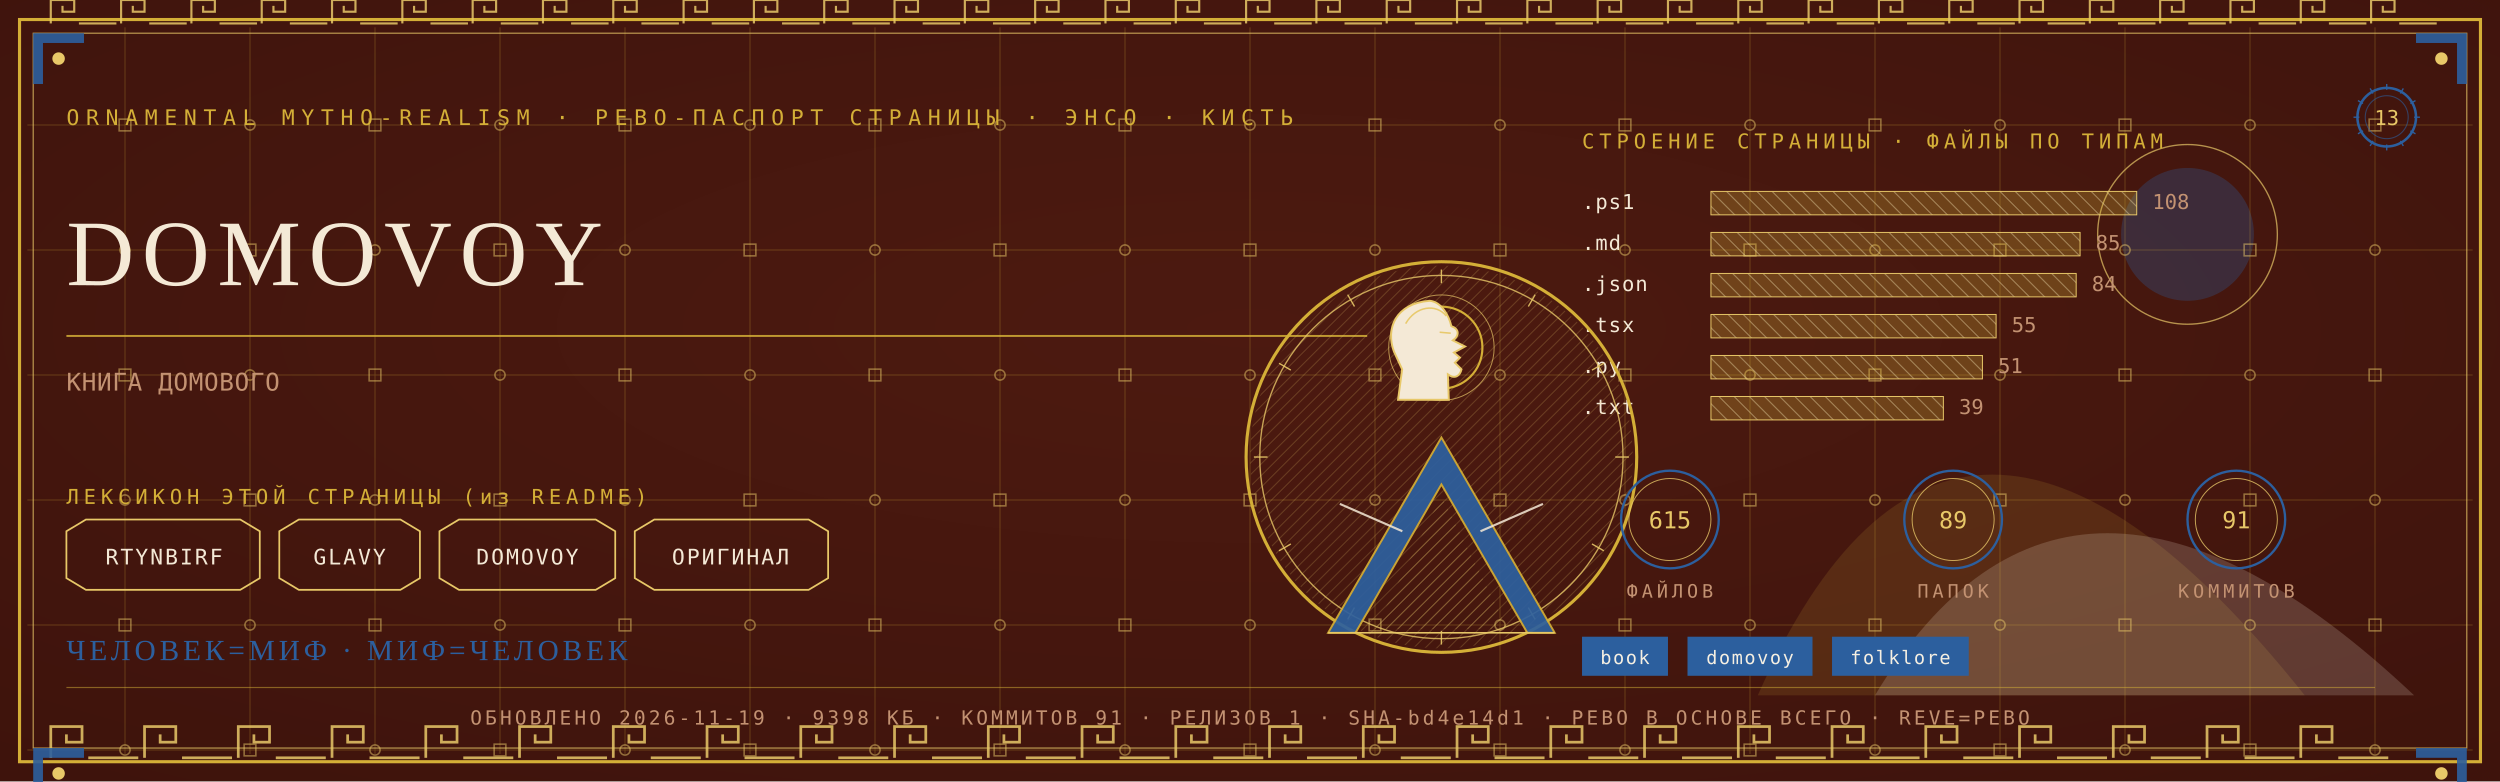
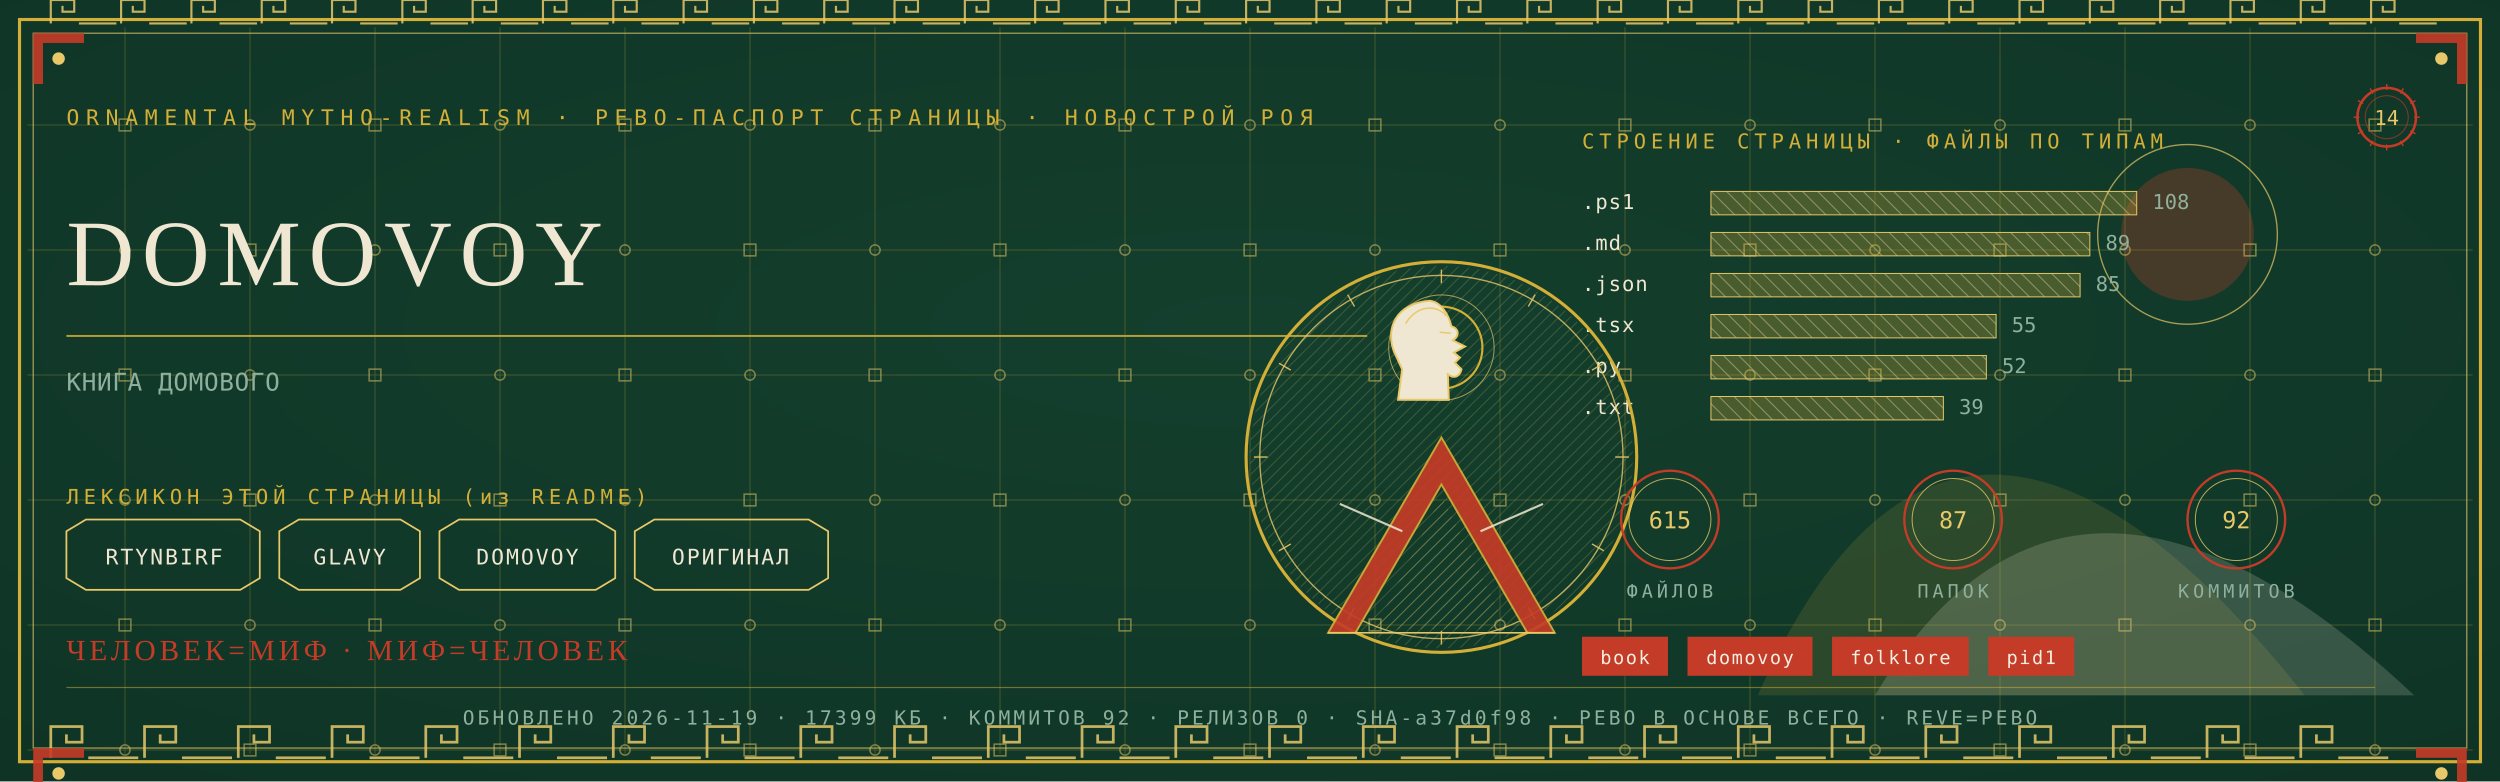
<svg xmlns="http://www.w3.org/2000/svg" viewBox="0 0 1280 400" width="1280" height="400">
  <defs>
-     <radialGradient id="rp13" cx="0.5" cy="0.42" r="1.1">
-       <stop offset="0" stop-color="#4E1A10" />
-       <stop offset="1" stop-color="#38100A" />
+     <radialGradient id="rp14" cx="0.5" cy="0.42" r="1.1">
+       <stop offset="0" stop-color="#14402E" />
+       <stop offset="1" stop-color="#0C2E21" />
    </radialGradient>
    <pattern id="hatchm" width="4.2" height="4.2" patternUnits="userSpaceOnUse" patternTransform="rotate(45)">
      <rect width="4.2" height="4.2" fill="none" />
      <line x1="0" y1="0" x2="0" y2="4.2" stroke="#E8C868" stroke-width="0.5" />
    </pattern>
    <pattern id="hatchv" width="5.5" height="5.5" patternUnits="userSpaceOnUse" patternTransform="rotate(-45)">
      <rect width="5.5" height="5.5" fill="none" />
-       <line x1="0" y1="0" x2="0" y2="5.5" stroke="#F4E9D6" stroke-width="0.5" />
+       <line x1="0" y1="0" x2="0" y2="5.5" stroke="#EFE7D2" stroke-width="0.5" />
    </pattern>
  </defs>
-   <rect width="1280" height="400" fill="#38100A" />
-   <rect width="1280" height="400" fill="url(#rp13)" opacity="0.94" />
+   <rect width="1280" height="400" fill="#0C2E21" />
+   <rect width="1280" height="400" fill="url(#rp14)" opacity="0.94" />
  <path d="M 900 356 Q 1000 130 1180 356 Z" fill="#D4AF37" opacity="0.14" />
-   <path d="M 960 356 Q 1060 190 1236 356 Z" fill="#F4E9D6" opacity="0.18" />
-   <circle cx="1120" cy="120" r="34" fill="#2C5F9E" opacity="0.30" />
+   <path d="M 960 356 Q 1060 190 1236 356 Z" fill="#EFE7D2" opacity="0.18" />
+   <circle cx="1120" cy="120" r="34" fill="#C43B27" opacity="0.30" />
  <circle cx="1120" cy="120" r="46" fill="none" stroke="#E8C868" stroke-width="0.7" opacity="0.7" />
  <g stroke="#D4AF37" stroke-width="0.45" opacity="0.30">
    <line x1="64" y1="14" x2="64" y2="386" />
    <line x1="128" y1="14" x2="128" y2="386" />
    <line x1="192" y1="14" x2="192" y2="386" />
    <line x1="256" y1="14" x2="256" y2="386" />
    <line x1="320" y1="14" x2="320" y2="386" />
    <line x1="384" y1="14" x2="384" y2="386" />
    <line x1="448" y1="14" x2="448" y2="386" />
    <line x1="512" y1="14" x2="512" y2="386" />
    <line x1="576" y1="14" x2="576" y2="386" />
    <line x1="640" y1="14" x2="640" y2="386" />
    <line x1="704" y1="14" x2="704" y2="386" />
    <line x1="768" y1="14" x2="768" y2="386" />
    <line x1="832" y1="14" x2="832" y2="386" />
    <line x1="896" y1="14" x2="896" y2="386" />
    <line x1="960" y1="14" x2="960" y2="386" />
    <line x1="1024" y1="14" x2="1024" y2="386" />
    <line x1="1088" y1="14" x2="1088" y2="386" />
    <line x1="1152" y1="14" x2="1152" y2="386" />
    <line x1="1216" y1="14" x2="1216" y2="386" />
    <line x1="14" y1="64" x2="1266" y2="64" />
    <line x1="14" y1="128" x2="1266" y2="128" />
    <line x1="14" y1="192" x2="1266" y2="192" />
    <line x1="14" y1="256" x2="1266" y2="256" />
    <line x1="14" y1="320" x2="1266" y2="320" />
    <line x1="14" y1="384" x2="1266" y2="384" />
  </g>
  <g fill="none" stroke="#E8C868" stroke-width="0.8" opacity="0.5">
    <rect x="61" y="61" width="6" height="6" />
    <circle cx="64" cy="128" r="2.6" />
    <rect x="61" y="189" width="6" height="6" />
    <circle cx="64" cy="256" r="2.6" />
    <rect x="61" y="317" width="6" height="6" />
    <circle cx="64" cy="384" r="2.6" />
    <circle cx="128" cy="64" r="2.6" />
    <rect x="125" y="125" width="6" height="6" />
    <circle cx="128" cy="192" r="2.6" />
    <rect x="125" y="253" width="6" height="6" />
    <circle cx="128" cy="320" r="2.6" />
    <rect x="125" y="381" width="6" height="6" />
    <rect x="189" y="61" width="6" height="6" />
    <circle cx="192" cy="128" r="2.6" />
    <rect x="189" y="189" width="6" height="6" />
    <circle cx="192" cy="256" r="2.6" />
    <rect x="189" y="317" width="6" height="6" />
    <circle cx="192" cy="384" r="2.6" />
    <circle cx="256" cy="64" r="2.6" />
    <rect x="253" y="125" width="6" height="6" />
    <circle cx="256" cy="192" r="2.6" />
    <rect x="253" y="253" width="6" height="6" />
    <circle cx="256" cy="320" r="2.6" />
    <rect x="253" y="381" width="6" height="6" />
    <rect x="317" y="61" width="6" height="6" />
    <circle cx="320" cy="128" r="2.6" />
    <rect x="317" y="189" width="6" height="6" />
    <circle cx="320" cy="256" r="2.6" />
    <rect x="317" y="317" width="6" height="6" />
    <circle cx="320" cy="384" r="2.6" />
    <circle cx="384" cy="64" r="2.6" />
    <rect x="381" y="125" width="6" height="6" />
    <circle cx="384" cy="192" r="2.6" />
    <rect x="381" y="253" width="6" height="6" />
    <circle cx="384" cy="320" r="2.6" />
    <rect x="381" y="381" width="6" height="6" />
    <rect x="445" y="61" width="6" height="6" />
    <circle cx="448" cy="128" r="2.6" />
    <rect x="445" y="189" width="6" height="6" />
    <circle cx="448" cy="256" r="2.6" />
    <rect x="445" y="317" width="6" height="6" />
    <circle cx="448" cy="384" r="2.6" />
    <circle cx="512" cy="64" r="2.6" />
    <rect x="509" y="125" width="6" height="6" />
    <circle cx="512" cy="192" r="2.6" />
    <rect x="509" y="253" width="6" height="6" />
    <circle cx="512" cy="320" r="2.6" />
    <rect x="509" y="381" width="6" height="6" />
    <rect x="573" y="61" width="6" height="6" />
    <circle cx="576" cy="128" r="2.6" />
    <rect x="573" y="189" width="6" height="6" />
    <circle cx="576" cy="256" r="2.6" />
    <rect x="573" y="317" width="6" height="6" />
    <circle cx="576" cy="384" r="2.6" />
    <circle cx="640" cy="64" r="2.6" />
    <rect x="637" y="125" width="6" height="6" />
    <circle cx="640" cy="192" r="2.6" />
    <rect x="637" y="253" width="6" height="6" />
    <circle cx="640" cy="320" r="2.6" />
    <rect x="637" y="381" width="6" height="6" />
    <rect x="701" y="61" width="6" height="6" />
    <circle cx="704" cy="128" r="2.6" />
    <rect x="701" y="189" width="6" height="6" />
    <circle cx="704" cy="256" r="2.6" />
    <rect x="701" y="317" width="6" height="6" />
    <circle cx="704" cy="384" r="2.6" />
    <circle cx="768" cy="64" r="2.6" />
    <rect x="765" y="125" width="6" height="6" />
    <circle cx="768" cy="192" r="2.6" />
    <rect x="765" y="253" width="6" height="6" />
    <circle cx="768" cy="320" r="2.6" />
    <rect x="765" y="381" width="6" height="6" />
    <rect x="829" y="61" width="6" height="6" />
    <circle cx="832" cy="128" r="2.6" />
    <rect x="829" y="189" width="6" height="6" />
    <circle cx="832" cy="256" r="2.6" />
    <rect x="829" y="317" width="6" height="6" />
    <circle cx="832" cy="384" r="2.6" />
    <circle cx="896" cy="64" r="2.6" />
    <rect x="893" y="125" width="6" height="6" />
    <circle cx="896" cy="192" r="2.6" />
    <rect x="893" y="253" width="6" height="6" />
    <circle cx="896" cy="320" r="2.6" />
    <rect x="893" y="381" width="6" height="6" />
    <rect x="957" y="61" width="6" height="6" />
    <circle cx="960" cy="128" r="2.6" />
    <rect x="957" y="189" width="6" height="6" />
    <circle cx="960" cy="256" r="2.6" />
    <rect x="957" y="317" width="6" height="6" />
    <circle cx="960" cy="384" r="2.6" />
    <circle cx="1024" cy="64" r="2.6" />
    <rect x="1021" y="125" width="6" height="6" />
    <circle cx="1024" cy="192" r="2.6" />
    <rect x="1021" y="253" width="6" height="6" />
    <circle cx="1024" cy="320" r="2.6" />
    <rect x="1021" y="381" width="6" height="6" />
    <rect x="1085" y="61" width="6" height="6" />
    <circle cx="1088" cy="128" r="2.6" />
    <rect x="1085" y="189" width="6" height="6" />
    <circle cx="1088" cy="256" r="2.6" />
    <rect x="1085" y="317" width="6" height="6" />
    <circle cx="1088" cy="384" r="2.6" />
    <circle cx="1152" cy="64" r="2.6" />
    <rect x="1149" y="125" width="6" height="6" />
    <circle cx="1152" cy="192" r="2.6" />
    <rect x="1149" y="253" width="6" height="6" />
    <circle cx="1152" cy="320" r="2.6" />
    <rect x="1149" y="381" width="6" height="6" />
    <rect x="1213" y="61" width="6" height="6" />
    <circle cx="1216" cy="128" r="2.6" />
    <rect x="1213" y="189" width="6" height="6" />
    <circle cx="1216" cy="256" r="2.6" />
    <rect x="1213" y="317" width="6" height="6" />
    <circle cx="1216" cy="384" r="2.6" />
  </g>
  <rect x="10" y="10" width="1260" height="380" fill="none" stroke="#D4AF37" stroke-width="1.6" />
  <rect x="17" y="17" width="1246" height="366" fill="none" stroke="#E8C868" stroke-width="0.6" opacity="0.75" />
  <g fill="none" stroke="#E8C868" stroke-width="1.4" opacity="0.85">
    <path d="M 26 388 L 26 372 L 42 372 L 42 380.0 L 34.0 380.0 L 34.0 376.0" />
    <line x1="45.2" y1="388" x2="70.8" y2="388" />
    <path d="M 74 388 L 74 372 L 90 372 L 90 380.0 L 82.0 380.0 L 82.0 376.0" />
    <line x1="93.2" y1="388" x2="118.8" y2="388" />
    <path d="M 122 388 L 122 372 L 138 372 L 138 380.0 L 130.0 380.0 L 130.0 376.0" />
    <line x1="141.2" y1="388" x2="166.8" y2="388" />
    <path d="M 170 388 L 170 372 L 186 372 L 186 380.0 L 178.0 380.0 L 178.0 376.0" />
    <line x1="189.2" y1="388" x2="214.8" y2="388" />
    <path d="M 218 388 L 218 372 L 234 372 L 234 380.0 L 226.0 380.0 L 226.0 376.0" />
    <line x1="237.2" y1="388" x2="262.8" y2="388" />
    <path d="M 266 388 L 266 372 L 282 372 L 282 380.0 L 274.0 380.0 L 274.0 376.0" />
    <line x1="285.2" y1="388" x2="310.8" y2="388" />
    <path d="M 314 388 L 314 372 L 330 372 L 330 380.0 L 322.0 380.0 L 322.0 376.0" />
    <line x1="333.2" y1="388" x2="358.8" y2="388" />
    <path d="M 362 388 L 362 372 L 378 372 L 378 380.0 L 370.0 380.0 L 370.0 376.0" />
    <line x1="381.2" y1="388" x2="406.8" y2="388" />
    <path d="M 410 388 L 410 372 L 426 372 L 426 380.0 L 418.0 380.0 L 418.0 376.0" />
    <line x1="429.2" y1="388" x2="454.8" y2="388" />
    <path d="M 458 388 L 458 372 L 474 372 L 474 380.0 L 466.0 380.0 L 466.0 376.0" />
    <line x1="477.2" y1="388" x2="502.8" y2="388" />
    <path d="M 506 388 L 506 372 L 522 372 L 522 380.0 L 514.0 380.0 L 514.0 376.0" />
    <line x1="525.2" y1="388" x2="550.8" y2="388" />
    <path d="M 554 388 L 554 372 L 570 372 L 570 380.0 L 562.0 380.0 L 562.0 376.0" />
    <line x1="573.2" y1="388" x2="598.8" y2="388" />
    <path d="M 602 388 L 602 372 L 618 372 L 618 380.0 L 610.0 380.0 L 610.0 376.0" />
    <line x1="621.2" y1="388" x2="646.8" y2="388" />
    <path d="M 650 388 L 650 372 L 666 372 L 666 380.0 L 658.0 380.0 L 658.0 376.0" />
    <line x1="669.2" y1="388" x2="694.8" y2="388" />
    <path d="M 698 388 L 698 372 L 714 372 L 714 380.0 L 706.0 380.0 L 706.0 376.0" />
    <line x1="717.2" y1="388" x2="742.8" y2="388" />
    <path d="M 746 388 L 746 372 L 762 372 L 762 380.0 L 754.0 380.0 L 754.0 376.0" />
    <line x1="765.2" y1="388" x2="790.8" y2="388" />
    <path d="M 794 388 L 794 372 L 810 372 L 810 380.0 L 802.0 380.0 L 802.0 376.0" />
    <line x1="813.2" y1="388" x2="838.8" y2="388" />
    <path d="M 842 388 L 842 372 L 858 372 L 858 380.0 L 850.0 380.0 L 850.0 376.0" />
    <line x1="861.2" y1="388" x2="886.8" y2="388" />
    <path d="M 890 388 L 890 372 L 906 372 L 906 380.0 L 898.0 380.0 L 898.0 376.0" />
    <line x1="909.2" y1="388" x2="934.8" y2="388" />
    <path d="M 938 388 L 938 372 L 954 372 L 954 380.0 L 946.0 380.0 L 946.0 376.0" />
    <line x1="957.2" y1="388" x2="982.8" y2="388" />
    <path d="M 986 388 L 986 372 L 1002 372 L 1002 380.0 L 994.0 380.0 L 994.0 376.0" />
    <line x1="1005.2" y1="388" x2="1030.8" y2="388" />
    <path d="M 1034 388 L 1034 372 L 1050 372 L 1050 380.0 L 1042.0 380.0 L 1042.0 376.0" />
    <line x1="1053.2" y1="388" x2="1078.8" y2="388" />
    <path d="M 1082 388 L 1082 372 L 1098 372 L 1098 380.0 L 1090.0 380.0 L 1090.0 376.0" />
    <line x1="1101.2" y1="388" x2="1126.8" y2="388" />
    <path d="M 1130 388 L 1130 372 L 1146 372 L 1146 380.0 L 1138.0 380.0 L 1138.0 376.0" />
    <line x1="1149.2" y1="388" x2="1174.8" y2="388" />
    <path d="M 1178 388 L 1178 372 L 1194 372 L 1194 380.0 L 1186.0 380.0 L 1186.0 376.0" />
    <line x1="1197.2" y1="388" x2="1222.8" y2="388" />
  </g>
  <g fill="none" stroke="#E8C868" stroke-width="1.1" opacity="0.85">
    <path d="M 26 12 L 26 0 L 38 0 L 38 6.0 L 32.0 6.0 L 32.0 3.0" />
    <line x1="40.4" y1="12" x2="59.6" y2="12" />
    <path d="M 62 12 L 62 0 L 74 0 L 74 6.0 L 68.0 6.0 L 68.0 3.0" />
    <line x1="76.4" y1="12" x2="95.6" y2="12" />
    <path d="M 98 12 L 98 0 L 110 0 L 110 6.0 L 104.0 6.0 L 104.0 3.0" />
    <line x1="112.4" y1="12" x2="131.6" y2="12" />
    <path d="M 134 12 L 134 0 L 146 0 L 146 6.0 L 140.0 6.0 L 140.0 3.0" />
    <line x1="148.4" y1="12" x2="167.6" y2="12" />
    <path d="M 170 12 L 170 0 L 182 0 L 182 6.0 L 176.0 6.0 L 176.0 3.0" />
    <line x1="184.4" y1="12" x2="203.6" y2="12" />
    <path d="M 206 12 L 206 0 L 218 0 L 218 6.0 L 212.0 6.0 L 212.0 3.0" />
    <line x1="220.4" y1="12" x2="239.6" y2="12" />
    <path d="M 242 12 L 242 0 L 254 0 L 254 6.0 L 248.0 6.0 L 248.0 3.0" />
    <line x1="256.4" y1="12" x2="275.6" y2="12" />
    <path d="M 278 12 L 278 0 L 290 0 L 290 6.0 L 284.0 6.0 L 284.0 3.0" />
    <line x1="292.4" y1="12" x2="311.6" y2="12" />
    <path d="M 314 12 L 314 0 L 326 0 L 326 6.0 L 320.0 6.0 L 320.0 3.0" />
    <line x1="328.4" y1="12" x2="347.6" y2="12" />
    <path d="M 350 12 L 350 0 L 362 0 L 362 6.0 L 356.0 6.0 L 356.0 3.0" />
    <line x1="364.4" y1="12" x2="383.6" y2="12" />
    <path d="M 386 12 L 386 0 L 398 0 L 398 6.0 L 392.0 6.0 L 392.0 3.0" />
    <line x1="400.4" y1="12" x2="419.6" y2="12" />
    <path d="M 422 12 L 422 0 L 434 0 L 434 6.0 L 428.0 6.0 L 428.0 3.0" />
    <line x1="436.4" y1="12" x2="455.6" y2="12" />
    <path d="M 458 12 L 458 0 L 470 0 L 470 6.0 L 464.0 6.0 L 464.0 3.0" />
    <line x1="472.4" y1="12" x2="491.6" y2="12" />
    <path d="M 494 12 L 494 0 L 506 0 L 506 6.0 L 500.0 6.0 L 500.0 3.0" />
    <line x1="508.4" y1="12" x2="527.6" y2="12" />
    <path d="M 530 12 L 530 0 L 542 0 L 542 6.0 L 536.0 6.0 L 536.0 3.0" />
    <line x1="544.4" y1="12" x2="563.6" y2="12" />
    <path d="M 566 12 L 566 0 L 578 0 L 578 6.0 L 572.0 6.0 L 572.0 3.0" />
    <line x1="580.4" y1="12" x2="599.6" y2="12" />
    <path d="M 602 12 L 602 0 L 614 0 L 614 6.0 L 608.0 6.0 L 608.0 3.0" />
    <line x1="616.4" y1="12" x2="635.6" y2="12" />
    <path d="M 638 12 L 638 0 L 650 0 L 650 6.0 L 644.0 6.0 L 644.0 3.0" />
    <line x1="652.4" y1="12" x2="671.6" y2="12" />
    <path d="M 674 12 L 674 0 L 686 0 L 686 6.0 L 680.0 6.0 L 680.0 3.0" />
    <line x1="688.4" y1="12" x2="707.6" y2="12" />
    <path d="M 710 12 L 710 0 L 722 0 L 722 6.0 L 716.0 6.0 L 716.0 3.0" />
    <line x1="724.4" y1="12" x2="743.6" y2="12" />
    <path d="M 746 12 L 746 0 L 758 0 L 758 6.0 L 752.0 6.0 L 752.0 3.0" />
    <line x1="760.4" y1="12" x2="779.6" y2="12" />
    <path d="M 782 12 L 782 0 L 794 0 L 794 6.0 L 788.0 6.0 L 788.0 3.0" />
    <line x1="796.4" y1="12" x2="815.6" y2="12" />
    <path d="M 818 12 L 818 0 L 830 0 L 830 6.0 L 824.0 6.0 L 824.0 3.0" />
    <line x1="832.4" y1="12" x2="851.6" y2="12" />
    <path d="M 854 12 L 854 0 L 866 0 L 866 6.0 L 860.0 6.0 L 860.0 3.0" />
    <line x1="868.4" y1="12" x2="887.6" y2="12" />
    <path d="M 890 12 L 890 0 L 902 0 L 902 6.0 L 896.0 6.0 L 896.0 3.0" />
    <line x1="904.4" y1="12" x2="923.6" y2="12" />
    <path d="M 926 12 L 926 0 L 938 0 L 938 6.0 L 932.0 6.0 L 932.0 3.0" />
    <line x1="940.4" y1="12" x2="959.6" y2="12" />
    <path d="M 962 12 L 962 0 L 974 0 L 974 6.0 L 968.0 6.0 L 968.0 3.0" />
    <line x1="976.4" y1="12" x2="995.6" y2="12" />
    <path d="M 998 12 L 998 0 L 1010 0 L 1010 6.0 L 1004.0 6.0 L 1004.0 3.0" />
    <line x1="1012.4" y1="12" x2="1031.6" y2="12" />
    <path d="M 1034 12 L 1034 0 L 1046 0 L 1046 6.0 L 1040.0 6.0 L 1040.0 3.0" />
    <line x1="1048.4" y1="12" x2="1067.6" y2="12" />
    <path d="M 1070 12 L 1070 0 L 1082 0 L 1082 6.0 L 1076.0 6.0 L 1076.0 3.0" />
    <line x1="1084.4" y1="12" x2="1103.6" y2="12" />
    <path d="M 1106 12 L 1106 0 L 1118 0 L 1118 6.0 L 1112.0 6.0 L 1112.0 3.0" />
    <line x1="1120.4" y1="12" x2="1139.6" y2="12" />
    <path d="M 1142 12 L 1142 0 L 1154 0 L 1154 6.0 L 1148.0 6.0 L 1148.0 3.0" />
    <line x1="1156.4" y1="12" x2="1175.6" y2="12" />
    <path d="M 1178 12 L 1178 0 L 1190 0 L 1190 6.0 L 1184.0 6.0 L 1184.0 3.0" />
    <line x1="1192.4" y1="12" x2="1211.6" y2="12" />
    <path d="M 1214 12 L 1214 0 L 1226 0 L 1226 6.0 L 1220.0 6.0 L 1220.0 3.0" />
    <line x1="1228.4" y1="12" x2="1247.6" y2="12" />
  </g>
  <g transform="translate(17,17) scale(1,1)">
-     <path d="M 0 0 L 26 0 L 26 5 L 5 5 L 5 26 L 0 26 Z" fill="#2C5F9E" opacity="0.9" />
+     <path d="M 0 0 L 26 0 L 26 5 L 5 5 L 5 26 L 0 26 Z" fill="#C43B27" opacity="0.9" />
    <circle cx="13" cy="13" r="3.2" fill="#E8C868" />
  </g>
  <g transform="translate(1263,17) scale(-1,1)">
-     <path d="M 0 0 L 26 0 L 26 5 L 5 5 L 5 26 L 0 26 Z" fill="#2C5F9E" opacity="0.9" />
+     <path d="M 0 0 L 26 0 L 26 5 L 5 5 L 5 26 L 0 26 Z" fill="#C43B27" opacity="0.9" />
    <circle cx="13" cy="13" r="3.2" fill="#E8C868" />
  </g>
  <g transform="translate(17,383) scale(1,1)">
-     <path d="M 0 0 L 26 0 L 26 5 L 5 5 L 5 26 L 0 26 Z" fill="#2C5F9E" opacity="0.9" />
+     <path d="M 0 0 L 26 0 L 26 5 L 5 5 L 5 26 L 0 26 Z" fill="#C43B27" opacity="0.9" />
    <circle cx="13" cy="13" r="3.2" fill="#E8C868" />
  </g>
  <g transform="translate(1263,383) scale(-1,1)">
-     <path d="M 0 0 L 26 0 L 26 5 L 5 5 L 5 26 L 0 26 Z" fill="#2C5F9E" opacity="0.9" />
+     <path d="M 0 0 L 26 0 L 26 5 L 5 5 L 5 26 L 0 26 Z" fill="#C43B27" opacity="0.9" />
    <circle cx="13" cy="13" r="3.2" fill="#E8C868" />
  </g>
-   <text x="34" y="64" font-family="'Cascadia Mono', ui-monospace, Consolas, monospace" font-size="11" fill="#D4AF37" letter-spacing="3.4">ORNAMENTAL MYTHO-REALISM · РЕВО-ПАСПОРТ СТРАНИЦЫ · ЭНСО · КИСТЬ</text>
+   <text x="34" y="64" font-family="'Cascadia Mono', ui-monospace, Consolas, monospace" font-size="11" fill="#D4AF37" letter-spacing="3.4">ORNAMENTAL MYTHO-REALISM · РЕВО-ПАСПОРТ СТРАНИЦЫ · НОВОСТРОЙ РОЯ</text>
  <g transform="translate(1222,60)">
-     <circle r="15" fill="none" stroke="#2C5F9E" stroke-width="1.3" />
-     <circle r="11" fill="none" stroke="#2C5F9E" stroke-width="0.55" opacity="0.6" />
-     <text y="4" text-anchor="middle" font-family="'Cascadia Mono', ui-monospace, Consolas, monospace" font-size="10.5" fill="#E8C868">13</text>
-     <g stroke="#2C5F9E" stroke-width="0.7">
+     <circle r="15" fill="none" stroke="#C43B27" stroke-width="1.3" />
+     <circle r="11" fill="none" stroke="#C43B27" stroke-width="0.55" opacity="0.6" />
+     <text y="4" text-anchor="middle" font-family="'Cascadia Mono', ui-monospace, Consolas, monospace" font-size="10.5" fill="#E8C868">14</text>
+     <g stroke="#C43B27" stroke-width="0.7">
      <line x1="0" y1="-17" x2="0" y2="-14" transform="rotate(0)" />
      <line x1="0" y1="-17" x2="0" y2="-14" transform="rotate(30)" />
      <line x1="0" y1="-17" x2="0" y2="-14" transform="rotate(60)" />
      <line x1="0" y1="-17" x2="0" y2="-14" transform="rotate(90)" />
      <line x1="0" y1="-17" x2="0" y2="-14" transform="rotate(120)" />
      <line x1="0" y1="-17" x2="0" y2="-14" transform="rotate(150)" />
      <line x1="0" y1="-17" x2="0" y2="-14" transform="rotate(180)" />
      <line x1="0" y1="-17" x2="0" y2="-14" transform="rotate(210)" />
      <line x1="0" y1="-17" x2="0" y2="-14" transform="rotate(240)" />
      <line x1="0" y1="-17" x2="0" y2="-14" transform="rotate(270)" />
      <line x1="0" y1="-17" x2="0" y2="-14" transform="rotate(300)" />
      <line x1="0" y1="-17" x2="0" y2="-14" transform="rotate(330)" />
    </g>
  </g>
-   <text x="34" y="146" font-family="Georgia, 'Times New Roman', serif" font-size="48.0" fill="#F4E9D6" letter-spacing="4">DOMOVOY</text>
+   <text x="34" y="146" font-family="Georgia, 'Times New Roman', serif" font-size="48.0" fill="#EFE7D2" letter-spacing="4">DOMOVOY</text>
  <line x1="34" y1="172" x2="700" y2="172" stroke="#D4AF37" stroke-width="1" opacity="0.85" />
-   <text x="34" y="200" font-family="'Cascadia Mono', ui-monospace, Consolas, monospace" font-size="12.5" fill="#C39272" letter-spacing="0.3">КНИГА ДОМОВОГО</text>
+   <text x="34" y="200" font-family="'Cascadia Mono', ui-monospace, Consolas, monospace" font-size="12.5" fill="#8FB09C" letter-spacing="0.3">КНИГА ДОМОВОГО</text>
  <text x="34" y="258" font-family="'Cascadia Mono', ui-monospace, Consolas, monospace" font-size="10.5" fill="#D4AF37" letter-spacing="2.5">ЛЕКСИКОН ЭТОЙ СТРАНИЦЫ (из README)</text>
  <path d="M 34 272 L 44 266 L 123 266 L 133 272 L 133 296 L 123 302 L 44 302 L 34 296 Z" fill="none" stroke="#E8C868" stroke-width="0.9" />
-   <text x="84" y="289" text-anchor="middle" font-family="'Cascadia Mono', ui-monospace, Consolas, monospace" font-size="11" fill="#F4E9D6" letter-spacing="1">RTYNBIRF</text>
+   <text x="84" y="289" text-anchor="middle" font-family="'Cascadia Mono', ui-monospace, Consolas, monospace" font-size="11" fill="#EFE7D2" letter-spacing="1">RTYNBIRF</text>
  <path d="M 143 272 L 153 266 L 205 266 L 215 272 L 215 296 L 205 302 L 153 302 L 143 296 Z" fill="none" stroke="#E8C868" stroke-width="0.9" />
-   <text x="179" y="289" text-anchor="middle" font-family="'Cascadia Mono', ui-monospace, Consolas, monospace" font-size="11" fill="#F4E9D6" letter-spacing="1">GLAVY</text>
+   <text x="179" y="289" text-anchor="middle" font-family="'Cascadia Mono', ui-monospace, Consolas, monospace" font-size="11" fill="#EFE7D2" letter-spacing="1">GLAVY</text>
  <path d="M 225 272 L 235 266 L 305 266 L 315 272 L 315 296 L 305 302 L 235 302 L 225 296 Z" fill="none" stroke="#E8C868" stroke-width="0.9" />
-   <text x="270" y="289" text-anchor="middle" font-family="'Cascadia Mono', ui-monospace, Consolas, monospace" font-size="11" fill="#F4E9D6" letter-spacing="1">DOMOVOY</text>
+   <text x="270" y="289" text-anchor="middle" font-family="'Cascadia Mono', ui-monospace, Consolas, monospace" font-size="11" fill="#EFE7D2" letter-spacing="1">DOMOVOY</text>
  <path d="M 325 272 L 335 266 L 414 266 L 424 272 L 424 296 L 414 302 L 335 302 L 325 296 Z" fill="none" stroke="#E8C868" stroke-width="0.9" />
-   <text x="374" y="289" text-anchor="middle" font-family="'Cascadia Mono', ui-monospace, Consolas, monospace" font-size="11" fill="#F4E9D6" letter-spacing="1">ОРИГИНАЛ</text>
+   <text x="374" y="289" text-anchor="middle" font-family="'Cascadia Mono', ui-monospace, Consolas, monospace" font-size="11" fill="#EFE7D2" letter-spacing="1">ОРИГИНАЛ</text>
  <text x="810" y="76" font-family="'Cascadia Mono', ui-monospace, Consolas, monospace" font-size="10.5" fill="#D4AF37" letter-spacing="2.5">СТРОЕНИЕ СТРАНИЦЫ · ФАЙЛЫ ПО ТИПАМ</text>
-   <text x="810" y="107" font-family="'Cascadia Mono', ui-monospace, Consolas, monospace" font-size="10.5" fill="#F4E9D6" letter-spacing="0.5">.ps1</text>
+   <text x="810" y="107" font-family="'Cascadia Mono', ui-monospace, Consolas, monospace" font-size="10.5" fill="#EFE7D2" letter-spacing="0.5">.ps1</text>
  <rect x="876" y="98" width="218" height="12" fill="url(#hatchv)" opacity="0.9" />
  <rect x="876" y="98" width="218" height="12" fill="#D4AF37" opacity="0.28" />
  <rect x="876" y="98" width="218" height="12" fill="none" stroke="#E8C868" stroke-width="0.5" />
-   <text x="1102" y="107" font-family="'Cascadia Mono', ui-monospace, Consolas, monospace" font-size="10.5" fill="#C39272">108</text>
-   <text x="810" y="128" font-family="'Cascadia Mono', ui-monospace, Consolas, monospace" font-size="10.5" fill="#F4E9D6" letter-spacing="0.5">.md</text>
-   <rect x="876" y="119" width="189" height="12" fill="url(#hatchv)" opacity="0.9" />
-   <rect x="876" y="119" width="189" height="12" fill="#D4AF37" opacity="0.28" />
-   <rect x="876" y="119" width="189" height="12" fill="none" stroke="#E8C868" stroke-width="0.5" />
-   <text x="1073" y="128" font-family="'Cascadia Mono', ui-monospace, Consolas, monospace" font-size="10.5" fill="#C39272">85</text>
-   <text x="810" y="149" font-family="'Cascadia Mono', ui-monospace, Consolas, monospace" font-size="10.5" fill="#F4E9D6" letter-spacing="0.5">.json</text>
-   <rect x="876" y="140" width="187" height="12" fill="url(#hatchv)" opacity="0.9" />
-   <rect x="876" y="140" width="187" height="12" fill="#D4AF37" opacity="0.28" />
-   <rect x="876" y="140" width="187" height="12" fill="none" stroke="#E8C868" stroke-width="0.5" />
-   <text x="1071" y="149" font-family="'Cascadia Mono', ui-monospace, Consolas, monospace" font-size="10.5" fill="#C39272">84</text>
-   <text x="810" y="170" font-family="'Cascadia Mono', ui-monospace, Consolas, monospace" font-size="10.5" fill="#F4E9D6" letter-spacing="0.5">.tsx</text>
+   <text x="1102" y="107" font-family="'Cascadia Mono', ui-monospace, Consolas, monospace" font-size="10.5" fill="#8FB09C">108</text>
+   <text x="810" y="128" font-family="'Cascadia Mono', ui-monospace, Consolas, monospace" font-size="10.5" fill="#EFE7D2" letter-spacing="0.5">.md</text>
+   <rect x="876" y="119" width="194" height="12" fill="url(#hatchv)" opacity="0.9" />
+   <rect x="876" y="119" width="194" height="12" fill="#D4AF37" opacity="0.28" />
+   <rect x="876" y="119" width="194" height="12" fill="none" stroke="#E8C868" stroke-width="0.5" />
+   <text x="1078" y="128" font-family="'Cascadia Mono', ui-monospace, Consolas, monospace" font-size="10.5" fill="#8FB09C">89</text>
+   <text x="810" y="149" font-family="'Cascadia Mono', ui-monospace, Consolas, monospace" font-size="10.5" fill="#EFE7D2" letter-spacing="0.5">.json</text>
+   <rect x="876" y="140" width="189" height="12" fill="url(#hatchv)" opacity="0.9" />
+   <rect x="876" y="140" width="189" height="12" fill="#D4AF37" opacity="0.28" />
+   <rect x="876" y="140" width="189" height="12" fill="none" stroke="#E8C868" stroke-width="0.5" />
+   <text x="1073" y="149" font-family="'Cascadia Mono', ui-monospace, Consolas, monospace" font-size="10.5" fill="#8FB09C">85</text>
+   <text x="810" y="170" font-family="'Cascadia Mono', ui-monospace, Consolas, monospace" font-size="10.5" fill="#EFE7D2" letter-spacing="0.5">.tsx</text>
  <rect x="876" y="161" width="146" height="12" fill="url(#hatchv)" opacity="0.9" />
  <rect x="876" y="161" width="146" height="12" fill="#D4AF37" opacity="0.28" />
  <rect x="876" y="161" width="146" height="12" fill="none" stroke="#E8C868" stroke-width="0.5" />
-   <text x="1030" y="170" font-family="'Cascadia Mono', ui-monospace, Consolas, monospace" font-size="10.5" fill="#C39272">55</text>
-   <text x="810" y="191" font-family="'Cascadia Mono', ui-monospace, Consolas, monospace" font-size="10.5" fill="#F4E9D6" letter-spacing="0.5">.py</text>
-   <rect x="876" y="182" width="139" height="12" fill="url(#hatchv)" opacity="0.9" />
-   <rect x="876" y="182" width="139" height="12" fill="#D4AF37" opacity="0.28" />
-   <rect x="876" y="182" width="139" height="12" fill="none" stroke="#E8C868" stroke-width="0.5" />
-   <text x="1023" y="191" font-family="'Cascadia Mono', ui-monospace, Consolas, monospace" font-size="10.5" fill="#C39272">51</text>
-   <text x="810" y="212" font-family="'Cascadia Mono', ui-monospace, Consolas, monospace" font-size="10.5" fill="#F4E9D6" letter-spacing="0.5">.txt</text>
+   <text x="1030" y="170" font-family="'Cascadia Mono', ui-monospace, Consolas, monospace" font-size="10.5" fill="#8FB09C">55</text>
+   <text x="810" y="191" font-family="'Cascadia Mono', ui-monospace, Consolas, monospace" font-size="10.5" fill="#EFE7D2" letter-spacing="0.5">.py</text>
+   <rect x="876" y="182" width="141" height="12" fill="url(#hatchv)" opacity="0.9" />
+   <rect x="876" y="182" width="141" height="12" fill="#D4AF37" opacity="0.28" />
+   <rect x="876" y="182" width="141" height="12" fill="none" stroke="#E8C868" stroke-width="0.5" />
+   <text x="1025" y="191" font-family="'Cascadia Mono', ui-monospace, Consolas, monospace" font-size="10.5" fill="#8FB09C">52</text>
+   <text x="810" y="212" font-family="'Cascadia Mono', ui-monospace, Consolas, monospace" font-size="10.5" fill="#EFE7D2" letter-spacing="0.5">.txt</text>
  <rect x="876" y="203" width="119" height="12" fill="url(#hatchv)" opacity="0.9" />
  <rect x="876" y="203" width="119" height="12" fill="#D4AF37" opacity="0.28" />
  <rect x="876" y="203" width="119" height="12" fill="none" stroke="#E8C868" stroke-width="0.5" />
-   <text x="1003" y="212" font-family="'Cascadia Mono', ui-monospace, Consolas, monospace" font-size="10.5" fill="#C39272">39</text>
+   <text x="1003" y="212" font-family="'Cascadia Mono', ui-monospace, Consolas, monospace" font-size="10.5" fill="#8FB09C">39</text>
  <g transform="translate(738,234)">
    <circle r="100" fill="none" stroke="#D4AF37" stroke-width="1.6" />
    <circle r="93" fill="none" stroke="#E8C868" stroke-width="0.7" opacity="0.8" />
    <circle r="98" fill="url(#hatchm)" opacity="0.4" />
    <g stroke="#E8C868" stroke-width="0.7" opacity="0.9">
      <line x1="0" y1="-96" x2="0" y2="-89" transform="rotate(0)" />
      <line x1="0" y1="-96" x2="0" y2="-89" transform="rotate(30)" />
      <line x1="0" y1="-96" x2="0" y2="-89" transform="rotate(60)" />
      <line x1="0" y1="-96" x2="0" y2="-89" transform="rotate(90)" />
      <line x1="0" y1="-96" x2="0" y2="-89" transform="rotate(120)" />
      <line x1="0" y1="-96" x2="0" y2="-89" transform="rotate(150)" />
      <line x1="0" y1="-96" x2="0" y2="-89" transform="rotate(180)" />
      <line x1="0" y1="-96" x2="0" y2="-89" transform="rotate(210)" />
      <line x1="0" y1="-96" x2="0" y2="-89" transform="rotate(240)" />
      <line x1="0" y1="-96" x2="0" y2="-89" transform="rotate(270)" />
      <line x1="0" y1="-96" x2="0" y2="-89" transform="rotate(300)" />
      <line x1="0" y1="-96" x2="0" y2="-89" transform="rotate(330)" />
    </g>
    <circle cy="-56" r="21" fill="none" stroke="#D4AF37" stroke-width="1.1" />
    <circle cy="-56" r="27" fill="none" stroke="#E8C868" stroke-width="0.5" opacity="0.7" />
-     <path d="M -6.0 -80.0 C -23.5 -78.7 -28.7 -65.7 -24.3 -54.0 L -20.1 -44.9 L -22.2 -29.3 L 3.8 -29.3 L 3.3 -42.3 C 6.9 -39.7 9.5 -41.5 10.3 -44.9 L 6.9 -48.3 L 9.5 -50.9 L 6.4 -53.5 L 12.1 -56.6 L 5.9 -59.7 C 9.5 -62.3 9.0 -65.7 5.1 -67.0 C 3.8 -72.7 -0.1 -79.5 -6.0 -80.0 Z" fill="#F4E9D6" stroke="#E8C868" stroke-width="1.0" />
+     <path d="M -6.0 -80.0 C -23.5 -78.7 -28.7 -65.7 -24.3 -54.0 L -20.1 -44.9 L -22.2 -29.3 L 3.8 -29.3 L 3.3 -42.3 C 6.9 -39.7 9.5 -41.5 10.3 -44.9 L 6.9 -48.3 L 9.5 -50.9 L 6.4 -53.5 L 12.1 -56.6 L 5.9 -59.7 C 9.5 -62.3 9.0 -65.7 5.1 -67.0 C 3.8 -72.7 -0.1 -79.5 -6.0 -80.0 Z" fill="#EFE7D2" stroke="#E8C868" stroke-width="1.0" />
    <g fill="none" stroke="#E8C868" stroke-width="0.8" opacity="0.95">
      <path d="M -18.3 -68.3 C -13.1 -77.4 -2.7 -78.7 2.5 -72.2" />
      <path d="M -0.9 -63.9 L 4.8 -63.4" />
    </g>
-     <path d="M -58.0 90.0 L 0 -10.0 L 58.0 90.0 L 44.0 90.0 L 0 14.0 L -44.0 90.0 Z" fill="#2C5F9E" opacity="0.92" stroke="#D4AF37" stroke-width="1.0" />
+     <path d="M -58.0 90.0 L 0 -10.0 L 58.0 90.0 L 44.0 90.0 L 0 14.0 L -44.0 90.0 Z" fill="#C43B27" opacity="0.92" stroke="#D4AF37" stroke-width="1.0" />
    <path d="M -34.0 88.0 L 0 20.0 L 34.0 88.0" fill="url(#hatchm)" opacity="0.5" stroke="none" />
    <path d="M -58.0 90.0 L 58.0 90.0" fill="none" stroke="#E8C868" stroke-width="0.8" />
-     <path d="M -52.0 24.0 L -20.0 38.0" fill="none" stroke="#F4E9D6" stroke-width="1.1" opacity="0.85" />
-     <path d="M 52.0 24.0 L 20.0 38.0" fill="none" stroke="#F4E9D6" stroke-width="1.1" opacity="0.85" />
+     <path d="M -52.0 24.0 L -20.0 38.0" fill="none" stroke="#EFE7D2" stroke-width="1.1" opacity="0.85" />
+     <path d="M 52.0 24.0 L 20.0 38.0" fill="none" stroke="#EFE7D2" stroke-width="1.1" opacity="0.85" />
  </g>
  <g transform="translate(855,266)">
-     <circle r="25" fill="none" stroke="#2C5F9E" stroke-width="1.2" />
+     <circle r="25" fill="none" stroke="#C43B27" stroke-width="1.2" />
    <circle r="21" fill="none" stroke="#E8C868" stroke-width="0.5" opacity="0.8" />
    <text y="4.5" text-anchor="middle" font-family="'Cascadia Mono', ui-monospace, Consolas, monospace" font-size="12" fill="#E8C868">615</text>
-     <text y="40" text-anchor="middle" font-family="'Cascadia Mono', ui-monospace, Consolas, monospace" font-size="9.5" fill="#C39272" letter-spacing="2">ФАЙЛОВ</text>
+     <text y="40" text-anchor="middle" font-family="'Cascadia Mono', ui-monospace, Consolas, monospace" font-size="9.5" fill="#8FB09C" letter-spacing="2">ФАЙЛОВ</text>
  </g>
  <g transform="translate(1000,266)">
-     <circle r="25" fill="none" stroke="#2C5F9E" stroke-width="1.2" />
+     <circle r="25" fill="none" stroke="#C43B27" stroke-width="1.2" />
    <circle r="21" fill="none" stroke="#E8C868" stroke-width="0.5" opacity="0.8" />
-     <text y="4.5" text-anchor="middle" font-family="'Cascadia Mono', ui-monospace, Consolas, monospace" font-size="12" fill="#E8C868">89</text>
-     <text y="40" text-anchor="middle" font-family="'Cascadia Mono', ui-monospace, Consolas, monospace" font-size="9.5" fill="#C39272" letter-spacing="2">ПАПОК</text>
+     <text y="4.5" text-anchor="middle" font-family="'Cascadia Mono', ui-monospace, Consolas, monospace" font-size="12" fill="#E8C868">87</text>
+     <text y="40" text-anchor="middle" font-family="'Cascadia Mono', ui-monospace, Consolas, monospace" font-size="9.5" fill="#8FB09C" letter-spacing="2">ПАПОК</text>
  </g>
  <g transform="translate(1145,266)">
-     <circle r="25" fill="none" stroke="#2C5F9E" stroke-width="1.2" />
+     <circle r="25" fill="none" stroke="#C43B27" stroke-width="1.2" />
    <circle r="21" fill="none" stroke="#E8C868" stroke-width="0.5" opacity="0.8" />
-     <text y="4.5" text-anchor="middle" font-family="'Cascadia Mono', ui-monospace, Consolas, monospace" font-size="12" fill="#E8C868">91</text>
-     <text y="40" text-anchor="middle" font-family="'Cascadia Mono', ui-monospace, Consolas, monospace" font-size="9.5" fill="#C39272" letter-spacing="2">КОММИТОВ</text>
-   </g>
-   <rect x="810" y="326" rx="0" width="44" height="20" fill="#2C5F9E" />
+     <text y="4.5" text-anchor="middle" font-family="'Cascadia Mono', ui-monospace, Consolas, monospace" font-size="12" fill="#E8C868">92</text>
+     <text y="40" text-anchor="middle" font-family="'Cascadia Mono', ui-monospace, Consolas, monospace" font-size="9.5" fill="#8FB09C" letter-spacing="2">КОММИТОВ</text>
+   </g>
+   <rect x="810" y="326" rx="0" width="44" height="20" fill="#C43B27" />
  <text x="832" y="340" text-anchor="middle" font-family="'Cascadia Mono', ui-monospace, Consolas, monospace" font-size="9.5" fill="#F5EFE2" letter-spacing="0.8">book</text>
-   <rect x="864" y="326" rx="0" width="64" height="20" fill="#2C5F9E" />
+   <rect x="864" y="326" rx="0" width="64" height="20" fill="#C43B27" />
  <text x="896" y="340" text-anchor="middle" font-family="'Cascadia Mono', ui-monospace, Consolas, monospace" font-size="9.5" fill="#F5EFE2" letter-spacing="0.8">domovoy</text>
-   <rect x="938" y="326" rx="0" width="70" height="20" fill="#2C5F9E" />
+   <rect x="938" y="326" rx="0" width="70" height="20" fill="#C43B27" />
  <text x="973" y="340" text-anchor="middle" font-family="'Cascadia Mono', ui-monospace, Consolas, monospace" font-size="9.5" fill="#F5EFE2" letter-spacing="0.8">folklore</text>
-   <text x="34" y="338" font-family="Georgia, 'Times New Roman', serif" font-size="15" fill="#2C5F9E" letter-spacing="2">ЧЕЛОВЕК=МИФ · МИФ=ЧЕЛОВЕК</text>
+   <rect x="1018" y="326" rx="0" width="44" height="20" fill="#C43B27" />
+   <text x="1040" y="340" text-anchor="middle" font-family="'Cascadia Mono', ui-monospace, Consolas, monospace" font-size="9.5" fill="#F5EFE2" letter-spacing="0.8">pid1</text>
+   <text x="34" y="338" font-family="Georgia, 'Times New Roman', serif" font-size="15" fill="#C43B27" letter-spacing="2">ЧЕЛОВЕК=МИФ · МИФ=ЧЕЛОВЕК</text>
  <line x1="34" y1="352" x2="1216" y2="352" stroke="#D4AF37" stroke-width="0.6" opacity="0.5" />
-   <text x="640" y="371" text-anchor="middle" font-family="'Cascadia Mono', ui-monospace, Consolas, monospace" font-size="10" fill="#C39272" letter-spacing="1.6">ОБНОВЛЕНО 2026-11-19 · 9398 КБ · КОММИТОВ 91 · РЕЛИЗОВ 1 · SHA-bd4e14d1 · РЕВО В ОСНОВЕ ВСЕГО · REVE=РЕВО</text>
+   <text x="640" y="371" text-anchor="middle" font-family="'Cascadia Mono', ui-monospace, Consolas, monospace" font-size="10" fill="#8FB09C" letter-spacing="1.6">ОБНОВЛЕНО 2026-11-19 · 17399 КБ · КОММИТОВ 92 · РЕЛИЗОВ 0 · SHA-a37d0f98 · РЕВО В ОСНОВЕ ВСЕГО · REVE=РЕВО</text>
</svg>
